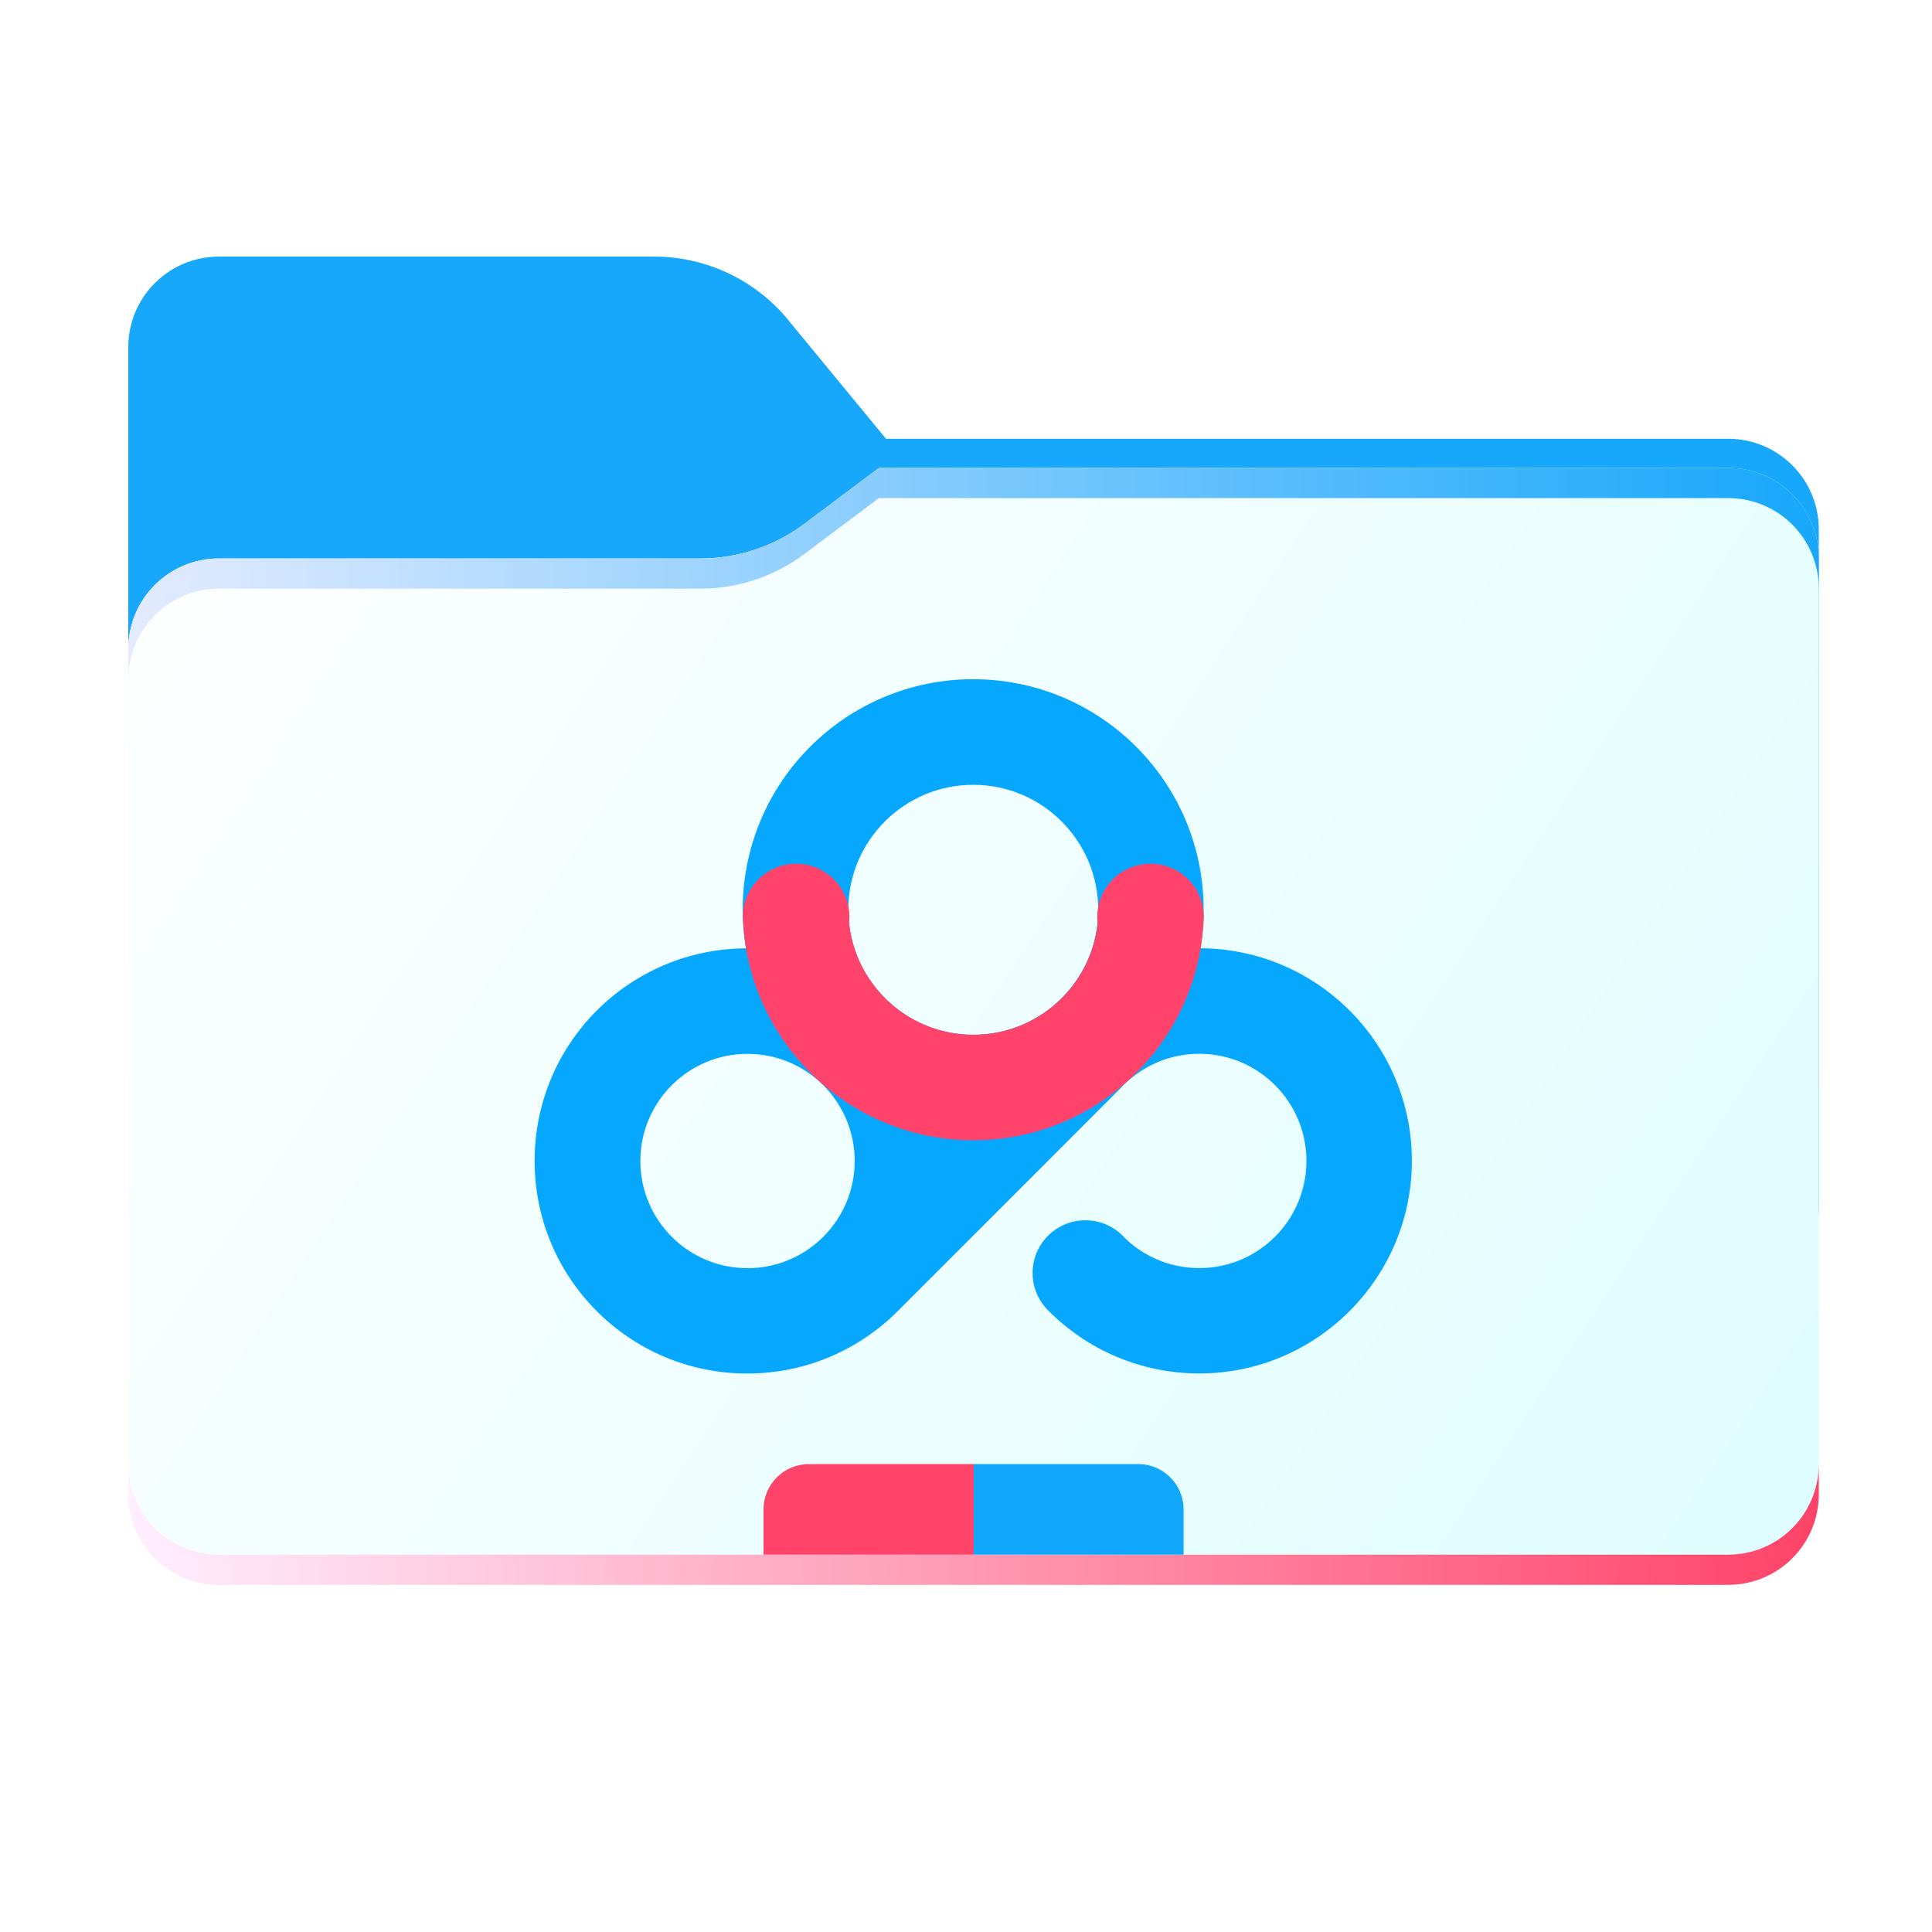
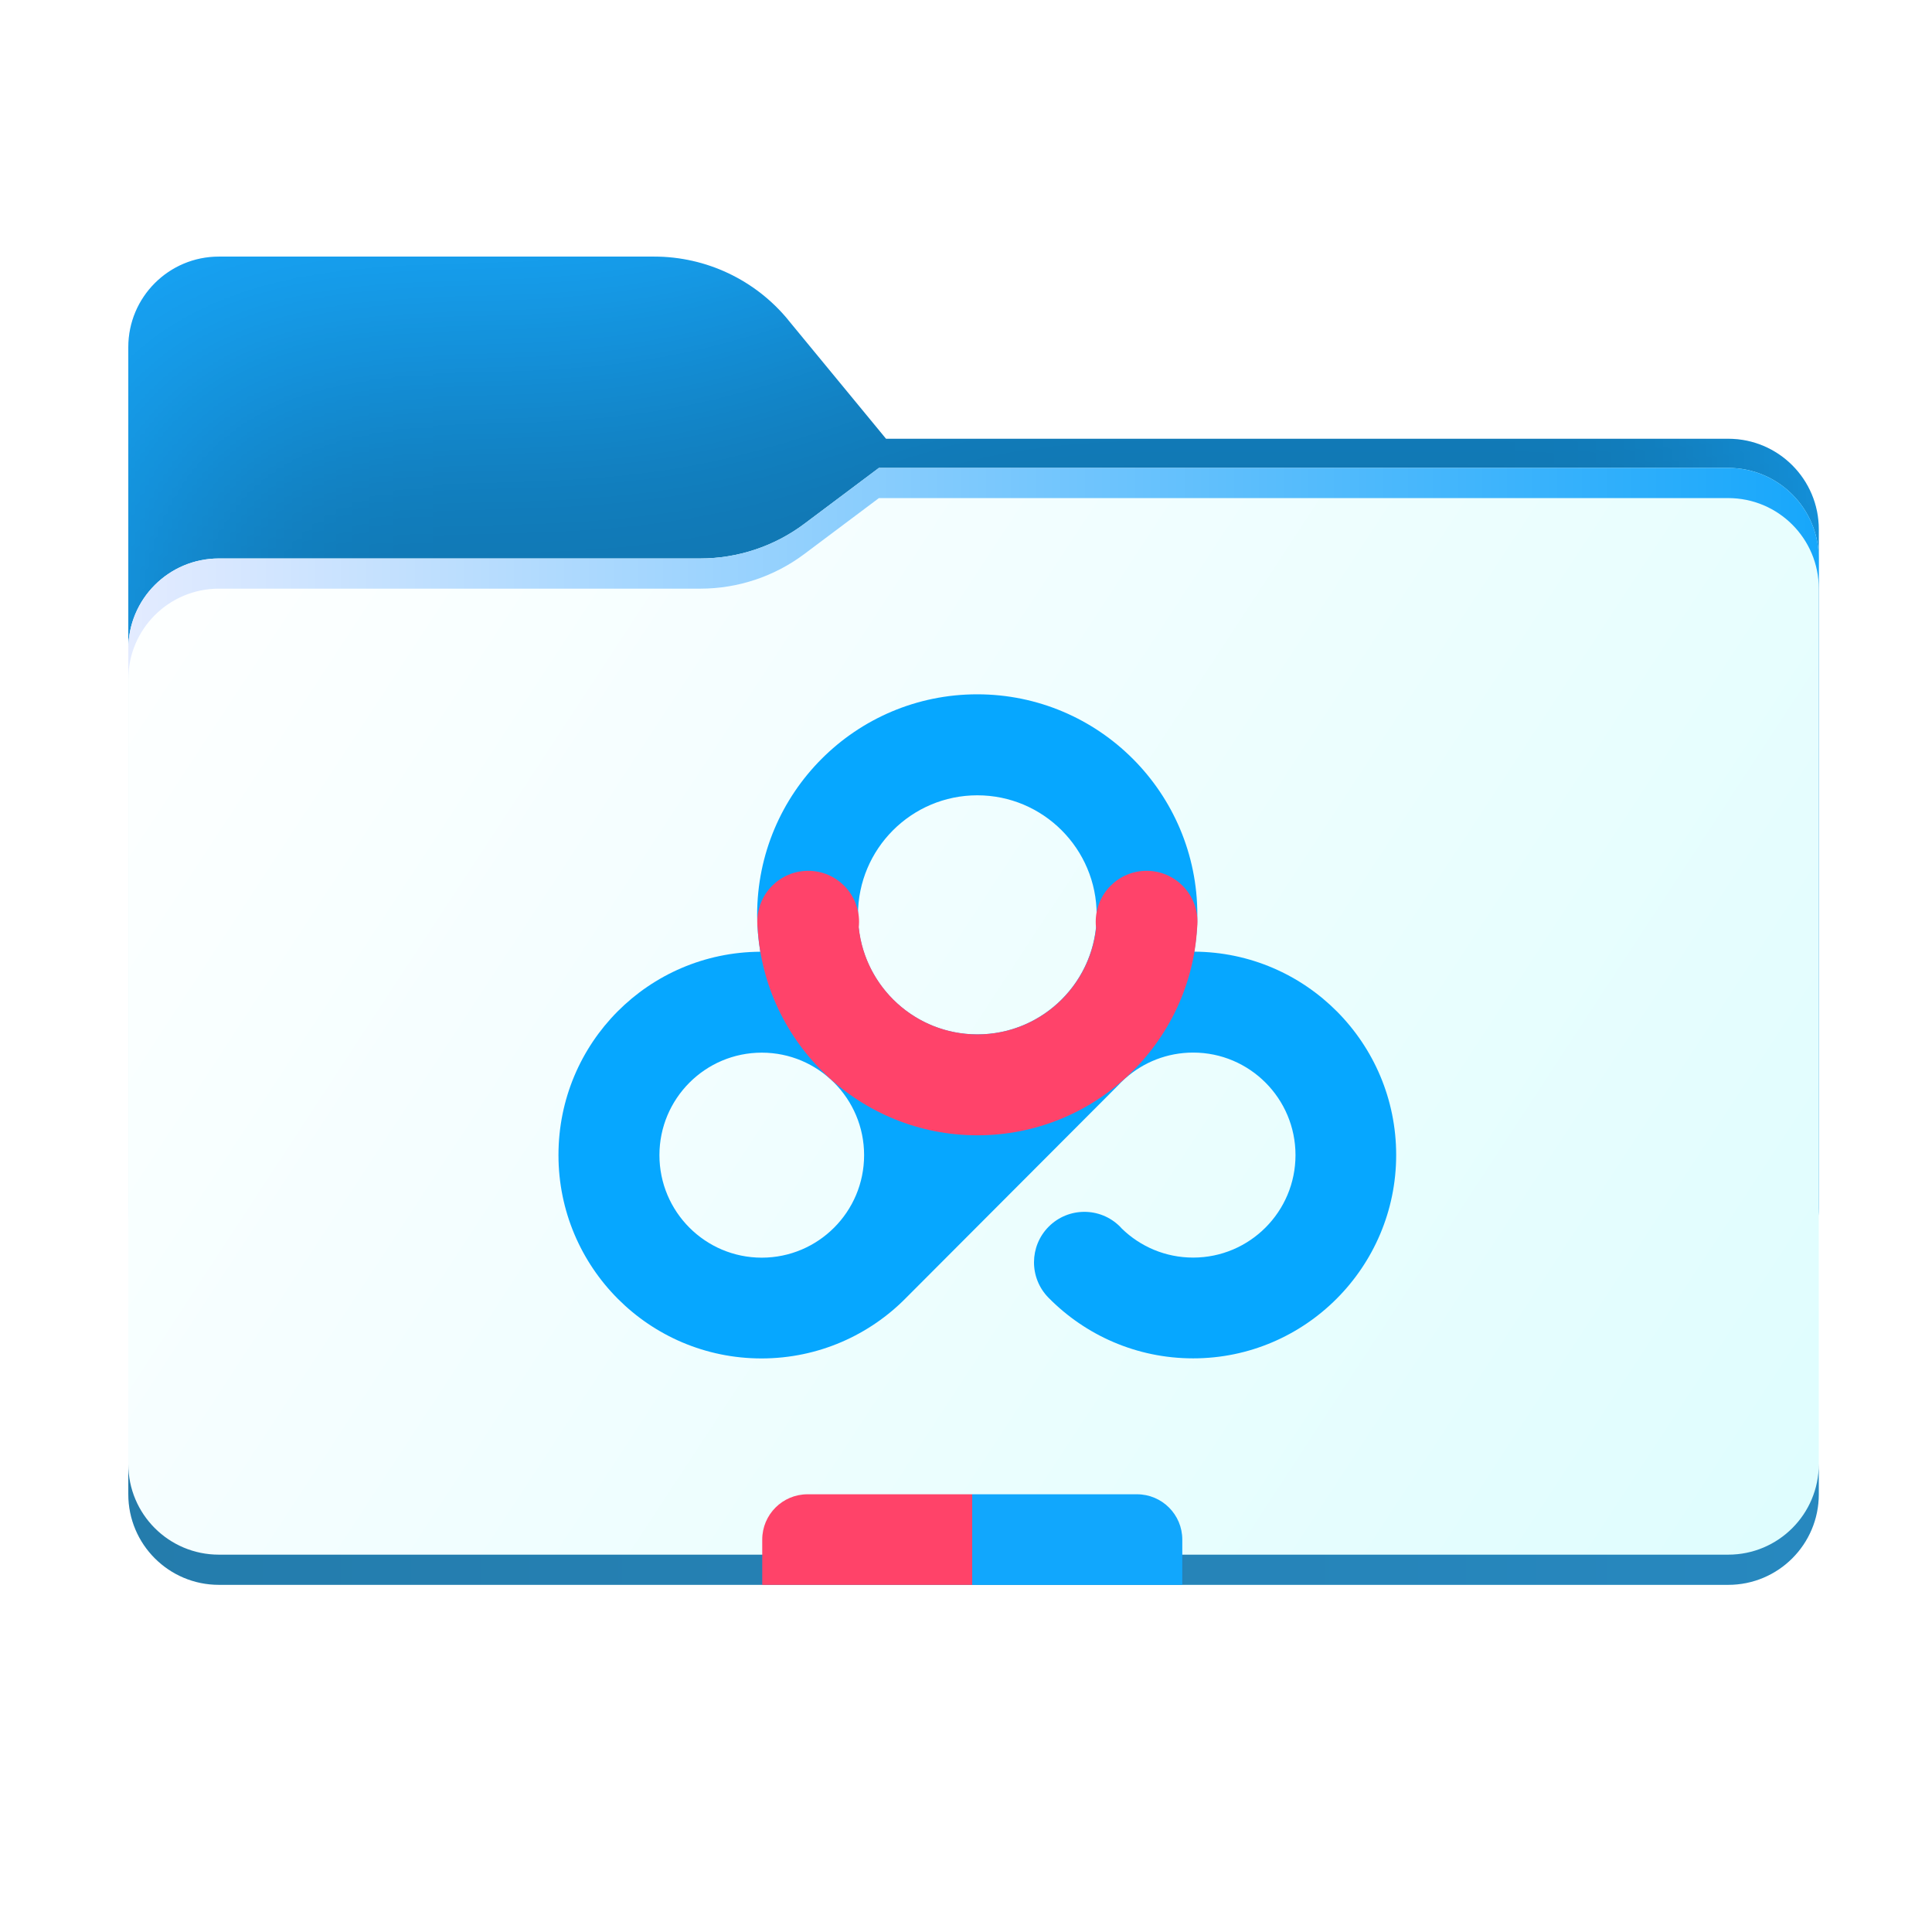
- <svg xmlns="http://www.w3.org/2000/svg" id="Layer_1" data-name="Layer 1" viewBox="0 0 256 256">
+ <svg xmlns="http://www.w3.org/2000/svg" fill="none" version="1.1" width="256" height="256" viewBox="0 0 256 256">
  <defs>
-     <style>
-       .cls-1 {
-         fill: url(#_未命名的渐变_232);
-       }
- 
-       .cls-1, .cls-2, .cls-3, .cls-4, .cls-5, .cls-6 {
-         fill-rule: evenodd;
-       }
- 
-       .cls-2 {
-         fill: url(#_未命名的渐变_178);
-       }
- 
-       .cls-3 {
-         fill: url(#linear-gradient);
-       }
- 
-       .cls-4 {
-         fill: #17a7fb;
-       }
- 
-       .cls-7 {
-         fill: url(#_未命名的渐变_146);
-       }
- 
-       .cls-8 {
-         fill: #ff436a;
-       }
- 
-       .cls-9 {
-         fill: none;
-         mask: url(#mask);
-       }
- 
-       .cls-10 {
-         fill: #06a7ff;
-       }
- 
-       .cls-5 {
-         fill: url(#_未命名的渐变_163);
-       }
- 
-       .cls-6 {
-         fill: #a6a1a1;
-       }
-     </style>
-     <linearGradient id="linear-gradient" x1="32.58" y1="239.55" x2="213.35" y2="58.41" gradientTransform="translate(0 258) scale(1 -1)" gradientUnits="userSpaceOnUse">
-       <stop offset="0" stop-color="#05815d" />
-       <stop offset="1" stop-color="#0c575f" />
-     </linearGradient>
-     <mask id="mask" x="17" y="34" width="224" height="138" maskUnits="userSpaceOnUse">
-       <g id="mask0_501_11930" data-name="mask0 501 11930">
-         <path class="cls-3" d="m104.43,42.38c-4.37-5.31-10.88-8.38-17.75-8.38H29c-6.63,0-12,5.37-12,12v114c0,6.63,5.37,12,12,12h200c6.63,0,12-5.37,12-12v-89.86c0-6.63-5.37-12-12-12h-111.6l-12.98-15.76Z" />
+     <clipPath id="master_svg0_7_07">
+       <rect x="0" y="0" width="256" height="256" rx="0" />
+     </clipPath>
+     <mask id="master_svg1_7_844" style="mask-type:alpha" maskUnits="objectBoundingBox">
+       <g>
+         <g>
+           <path d="M104.425,42.378C100.056,37.073,93.544,34,86.671,34L29,34C22.373,34,17,39.373,17,46L17,58.137L17,68.2L17,160C17,166.627,22.373,172,29,172L229,172C235.627,172,241,166.627,241,160L241,70.137C241,63.51,235.627,58.137,229,58.137L117.404,58.137L104.425,42.378Z" fill-rule="evenodd" fill="#3EA6C8" fill-opacity="1" style="mix-blend-mode:passthrough" />
+         </g>
      </g>
    </mask>
-     <linearGradient id="_未命名的渐变_163" data-name="未命名的渐变 163" x1="17" y1="196" x2="241" y2="48" gradientTransform="translate(0 258) scale(1 -1)" gradientUnits="userSpaceOnUse">
-       <stop offset="0" stop-color="#fff" />
-       <stop offset="1" stop-color="#defdfe" />
+     <filter id="master_svg2_7_842" filterUnits="objectBoundingBox" color-interpolation-filters="sRGB" x="-0.33" y="-0.536" width="1.661" height="2.072">
+       <feFlood flood-opacity="0" result="BackgroundImageFix" />
+       <feBlend mode="normal" in="SourceGraphic" in2="BackgroundImageFix" result="shape" />
+       <feGaussianBlur stdDeviation="18.5" result="effect1_foregroundBlur" />
+     </filter>
+     <linearGradient x1="-5.134781488891349e-16" y1="-3.3306690738754696e-16" x2="1.207" y2="0.527" id="master_svg3_7_011">
+       <stop offset="0%" stop-color="#FFFFFF" stop-opacity="1" />
+       <stop offset="100%" stop-color="#DEFDFE" stop-opacity="1" />
    </linearGradient>
-     <linearGradient id="_未命名的渐变_178" data-name="未命名的渐变 178" x1="16.93" y1="200.68" x2="240.94" y2="203.18" gradientUnits="userSpaceOnUse">
-       <stop offset="0" stop-color="#ffefff" />
-       <stop offset="1" stop-color="#ff4368" />
+     <linearGradient x1="0" y1="0.5" x2="1" y2="0.5" id="master_svg4_7_0742">
+       <stop offset="0%" stop-color="#247CAC" stop-opacity="1" />
+       <stop offset="100%" stop-color="#2788BF" stop-opacity="1" />
    </linearGradient>
-     <linearGradient id="_未命名的渐变_232" data-name="未命名的渐变 232" x1="17" y1="182" x2="241" y2="182" gradientTransform="translate(0 258) scale(1 -1)" gradientUnits="userSpaceOnUse">
-       <stop offset="0" stop-color="#e3ebff" />
-       <stop offset="1" stop-color="#17a7fb" />
+     <linearGradient x1="-5.134781488891349e-16" y1="0.5" x2="1" y2="0.5" id="master_svg5_7_013">
+       <stop offset="0%" stop-color="#E3EBFF" stop-opacity="1" />
+       <stop offset="100%" stop-color="#17A7FB" stop-opacity="1" />
    </linearGradient>
-     <linearGradient id="_未命名的渐变_146" data-name="未命名的渐变 146" x1="101.17" y1="200" x2="156.83" y2="200" gradientUnits="userSpaceOnUse">
-       <stop offset=".5" stop-color="#ff4369" />
-       <stop offset=".5" stop-color="#11a7fd" />
+     <linearGradient x1="6.217248937900877e-15" y1="0.5" x2="1" y2="0.5" id="master_svg6_7_675">
+       <stop offset="50%" stop-color="#FF4369" stop-opacity="1" />
+       <stop offset="50%" stop-color="#11A7FD" stop-opacity="1" />
    </linearGradient>
  </defs>
-   <g>
-     <path class="cls-4" d="m104.43,42.38c-4.37-5.31-10.88-8.38-17.75-8.38H29c-6.63,0-12,5.37-12,12v114c0,6.63,5.37,12,12,12h200c6.63,0,12-5.37,12-12v-89.86c0-6.63-5.37-12-12-12h-111.6l-12.98-15.76Z" />
-     <g class="cls-9">
-       <path class="cls-6" d="m92.79,74c4.98,0,9.82-1.61,13.8-4.6l9.87-7.4h112.54c6.63,0,12,5.37,12,12v86c0,6.63-5.37,12-12,12H29c-6.63,0-12-5.37-12-12v-74c0-6.63,5.37-12,12-12h63.79Z" />
+   <g clip-path="url(#master_svg0_7_07)">
+     <g>
+       <g>
+         <path d="M104.43,42.38C100.06,37.07,93.55,34,86.68,34L29,34C22.37,34,17,39.37,17,46L17,160C17,166.63,22.37,172,29,172L229,172C235.63,172,241,166.63,241,160L241,70.14C241,63.51,235.63,58.14,229,58.14L117.4,58.14L104.42,42.38L104.43,42.38Z" fill-rule="evenodd" fill="#17A7FB" fill-opacity="1" style="mix-blend-mode:passthrough" />
+       </g>
+       <g mask="url(#master_svg1_7_844)">
+         <g>
+           <g style="mix-blend-mode:multiply" filter="url(#master_svg2_7_842)">
+             <g>
+               <path d="M92.789,49.055C97.764,49.055,102.605,47.031,106.586,43.287L116.459,34L229,34C235.627,34,241,40.74,241,49.055L241,91.709L241,156.945C241,165.259,235.627,172,229,172L29,172C22.373,172,17,165.259,17,156.945L17,91.709L17,64.109C17,55.795,22.373,49.055,29,49.055L87,49.055L92.789,49.055Z" fill-rule="evenodd" fill="#000000" fill-opacity="0.3" style="mix-blend-mode:passthrough" />
+             </g>
+           </g>
+         </g>
+       </g>
+       <g>
+         <path d="M92.79,74C97.77,74,102.61,72.39,106.59,69.4L116.46,62L229,62C235.63,62,241,67.37,241,74L241,198C241,204.63,235.63,210,229,210L29,210C22.37,210,17,204.63,17,198L17,86C17,79.37,22.37,74,29,74L92.79,74Z" fill-rule="evenodd" fill="url(#master_svg3_7_011)" fill-opacity="1" style="mix-blend-mode:passthrough" />
+       </g>
+       <g>
+         <path d="M17,194L17,198C17,204.63,22.37,210,29,210L229,210C235.63,210,241,204.63,241,198L241,194C241,200.63,235.63,206,229,206L29,206C22.37,206,17,200.63,17,194Z" fill-rule="evenodd" fill="url(#master_svg4_7_0742)" fill-opacity="1" style="mix-blend-mode:passthrough" />
+       </g>
+       <g>
+         <path d="M106.59,69.4C102.61,72.38,97.77,74,92.79,74L29,74C22.37,74,17,79.37,17,86L17,90C17,83.37,22.37,78,29,78L92.79,78C97.77,78,102.61,76.39,106.59,73.4L116.46,66L229,66C235.63,66,241,71.37,241,78L241,74C241,67.37,235.63,62,229,62L116.46,62L106.59,69.4Z" fill-rule="evenodd" fill="url(#master_svg5_7_013)" fill-opacity="1" style="mix-blend-mode:passthrough" />
+       </g>
    </g>
-     <path class="cls-5" d="m92.79,74c4.98,0,9.82-1.61,13.8-4.6l9.87-7.4h112.54c6.63,0,12,5.37,12,12v124c0,6.63-5.37,12-12,12H29c-6.63,0-12-5.37-12-12v-112c0-6.63,5.37-12,12-12h63.79Z" />
-     <path class="cls-2" d="m17,194v4c0,6.63,5.37,12,12,12h200c6.63,0,12-5.37,12-12v-4c0,6.63-5.37,12-12,12H29c-6.63,0-12-5.37-12-12Z" />
-     <path class="cls-1" d="m106.59,69.4c-3.98,2.98-8.82,4.6-13.8,4.6H29c-6.63,0-12,5.37-12,12v4c0-6.63,5.37-12,12-12h63.79c4.98,0,9.82-1.61,13.8-4.6l9.87-7.4h112.54c6.63,0,12,5.37,12,12v-4c0-6.63-5.37-12-12-12h-112.54l-9.87,7.4Z" />
+     <g>
+       <g>
+         <path d="M100.738,126.1C100.47,124.483,100.327,122.848,100.327,121.212C100.327,105.076,113.381,92,129.49,92C145.6,92,158.654,105.076,158.654,121.212C158.654,122.848,158.52,124.483,158.243,126.1C173.035,126.177,185,138.219,185,153.045C185,167.871,172.959,179.99,158.1,179.99C150.594,179.99,143.805,176.91,138.925,171.946C136.356,169.335,136.375,165.126,138.963,162.534C141.57,159.923,145.8,159.923,148.407,162.534C148.493,162.62,148.57,162.706,148.646,162.792C151.091,165.174,154.423,166.637,158.1,166.637C165.586,166.637,171.66,160.554,171.66,153.055C171.66,145.556,165.586,139.472,158.1,139.472C154.662,139.472,151.52,140.754,149.133,142.868L149.124,142.868L148.894,143.078C148.627,143.317,148.379,143.576,148.13,143.844L147.615,144.36L120.123,171.908C115.243,176.901,108.425,180,100.9,180C86.042,180,74,167.938,74,153.055C74,138.171,85.946,126.205,100.719,126.11L100.738,126.1ZM100.938,166.647C108.425,166.647,114.498,160.564,114.498,153.064C114.498,145.565,108.425,139.482,100.938,139.482C93.452,139.482,87.378,145.565,87.378,153.064C87.378,160.564,93.452,166.647,100.938,166.647ZM129.5,137.062C138.238,137.062,145.314,129.964,145.314,121.222C145.314,112.479,138.228,105.382,129.5,105.382C120.772,105.382,113.686,112.479,113.686,121.222C113.686,129.964,120.772,137.062,129.5,137.062Z" fill="#06A7FF" fill-opacity="1" style="mix-blend-mode:passthrough" />
+       </g>
+       <g>
+         <path d="M145.228,122.896C145.199,122.647,145.189,122.389,145.189,122.14C145.189,118.41,148.207,115.387,151.931,115.387C155.655,115.387,158.673,118.41,158.673,122.14C158.673,122.427,158.654,122.704,158.625,122.982C157.718,138.296,145.027,150.434,129.51,150.434C113.992,150.434,101.311,138.296,100.394,122.982C100.356,122.704,100.346,122.417,100.346,122.14C100.346,118.41,103.364,115.387,107.088,115.387C110.812,115.387,113.83,118.41,113.83,122.14C113.83,122.398,113.811,122.647,113.792,122.896C114.632,130.854,121.355,137.062,129.519,137.062C137.684,137.062,144.416,130.854,145.247,122.896L145.228,122.896Z" fill="#FF436A" fill-opacity="1" style="mix-blend-mode:passthrough" />
+       </g>
+     </g>
+     <g>
+       <path d="M107,198L150.66,198C153.97,198,156.66,200.69,156.66,204L156.66,210L101,210L101,204C101,200.69,103.69,198,107,198Z" fill="url(#master_svg6_7_675)" fill-opacity="1" style="mix-blend-mode:passthrough" />
+     </g>
  </g>
-   <g>
-     <path class="cls-10" d="m98.84,125.65c-.28-1.69-.43-3.4-.43-5.11,0-16.87,13.67-30.54,30.54-30.54s30.54,13.67,30.54,30.54c0,1.71-.14,3.42-.43,5.11,15.49.08,28.02,12.67,28.02,28.17s-12.61,28.17-28.17,28.17c-7.86,0-14.97-3.22-20.08-8.41h0c-2.69-2.73-2.67-7.13.04-9.84,2.73-2.73,7.16-2.73,9.89,0,.09.09.17.18.25.27,2.56,2.49,6.05,4.02,9.9,4.02,7.84,0,14.2-6.36,14.2-14.2s-6.36-14.2-14.2-14.2c-3.6,0-6.89,1.34-9.39,3.55h-.01s-.24.22-.24.22c-.28.25-.54.52-.8.8l-.54.54h0s-28.79,28.8-28.79,28.8h0c-5.11,5.22-12.25,8.46-20.13,8.46-15.56,0-28.17-12.61-28.17-28.17s12.51-28.07,27.98-28.17h0Zm.21,42.39c7.84,0,14.2-6.36,14.2-14.2s-6.36-14.2-14.2-14.2-14.2,6.36-14.2,14.2,6.36,14.2,14.2,14.2h0Zm29.91-30.93c9.15,0,16.56-7.42,16.56-16.56s-7.42-16.56-16.56-16.56-16.56,7.42-16.56,16.56,7.42,16.56,16.56,16.56h0Z" />
-     <path class="cls-8" d="m145.43,122.3c-.03-.26-.04-.53-.04-.79,0-3.9,3.16-7.06,7.06-7.06s7.06,3.16,7.06,7.06c0,.3-.02.59-.05.88-.95,16.01-14.24,28.7-30.49,28.7s-29.53-12.69-30.49-28.7c-.04-.29-.05-.59-.05-.88,0-3.9,3.16-7.06,7.06-7.06s7.06,3.16,7.06,7.06c0,.27-.02.53-.04.79.88,8.32,7.92,14.81,16.47,14.81s15.6-6.49,16.47-14.81h0Z" />
-   </g>
-   <path class="cls-7" d="m107.17,194h43.66c3.31,0,6,2.69,6,6v6h-55.66v-6c0-3.31,2.69-6,6-6Z" />
</svg>
